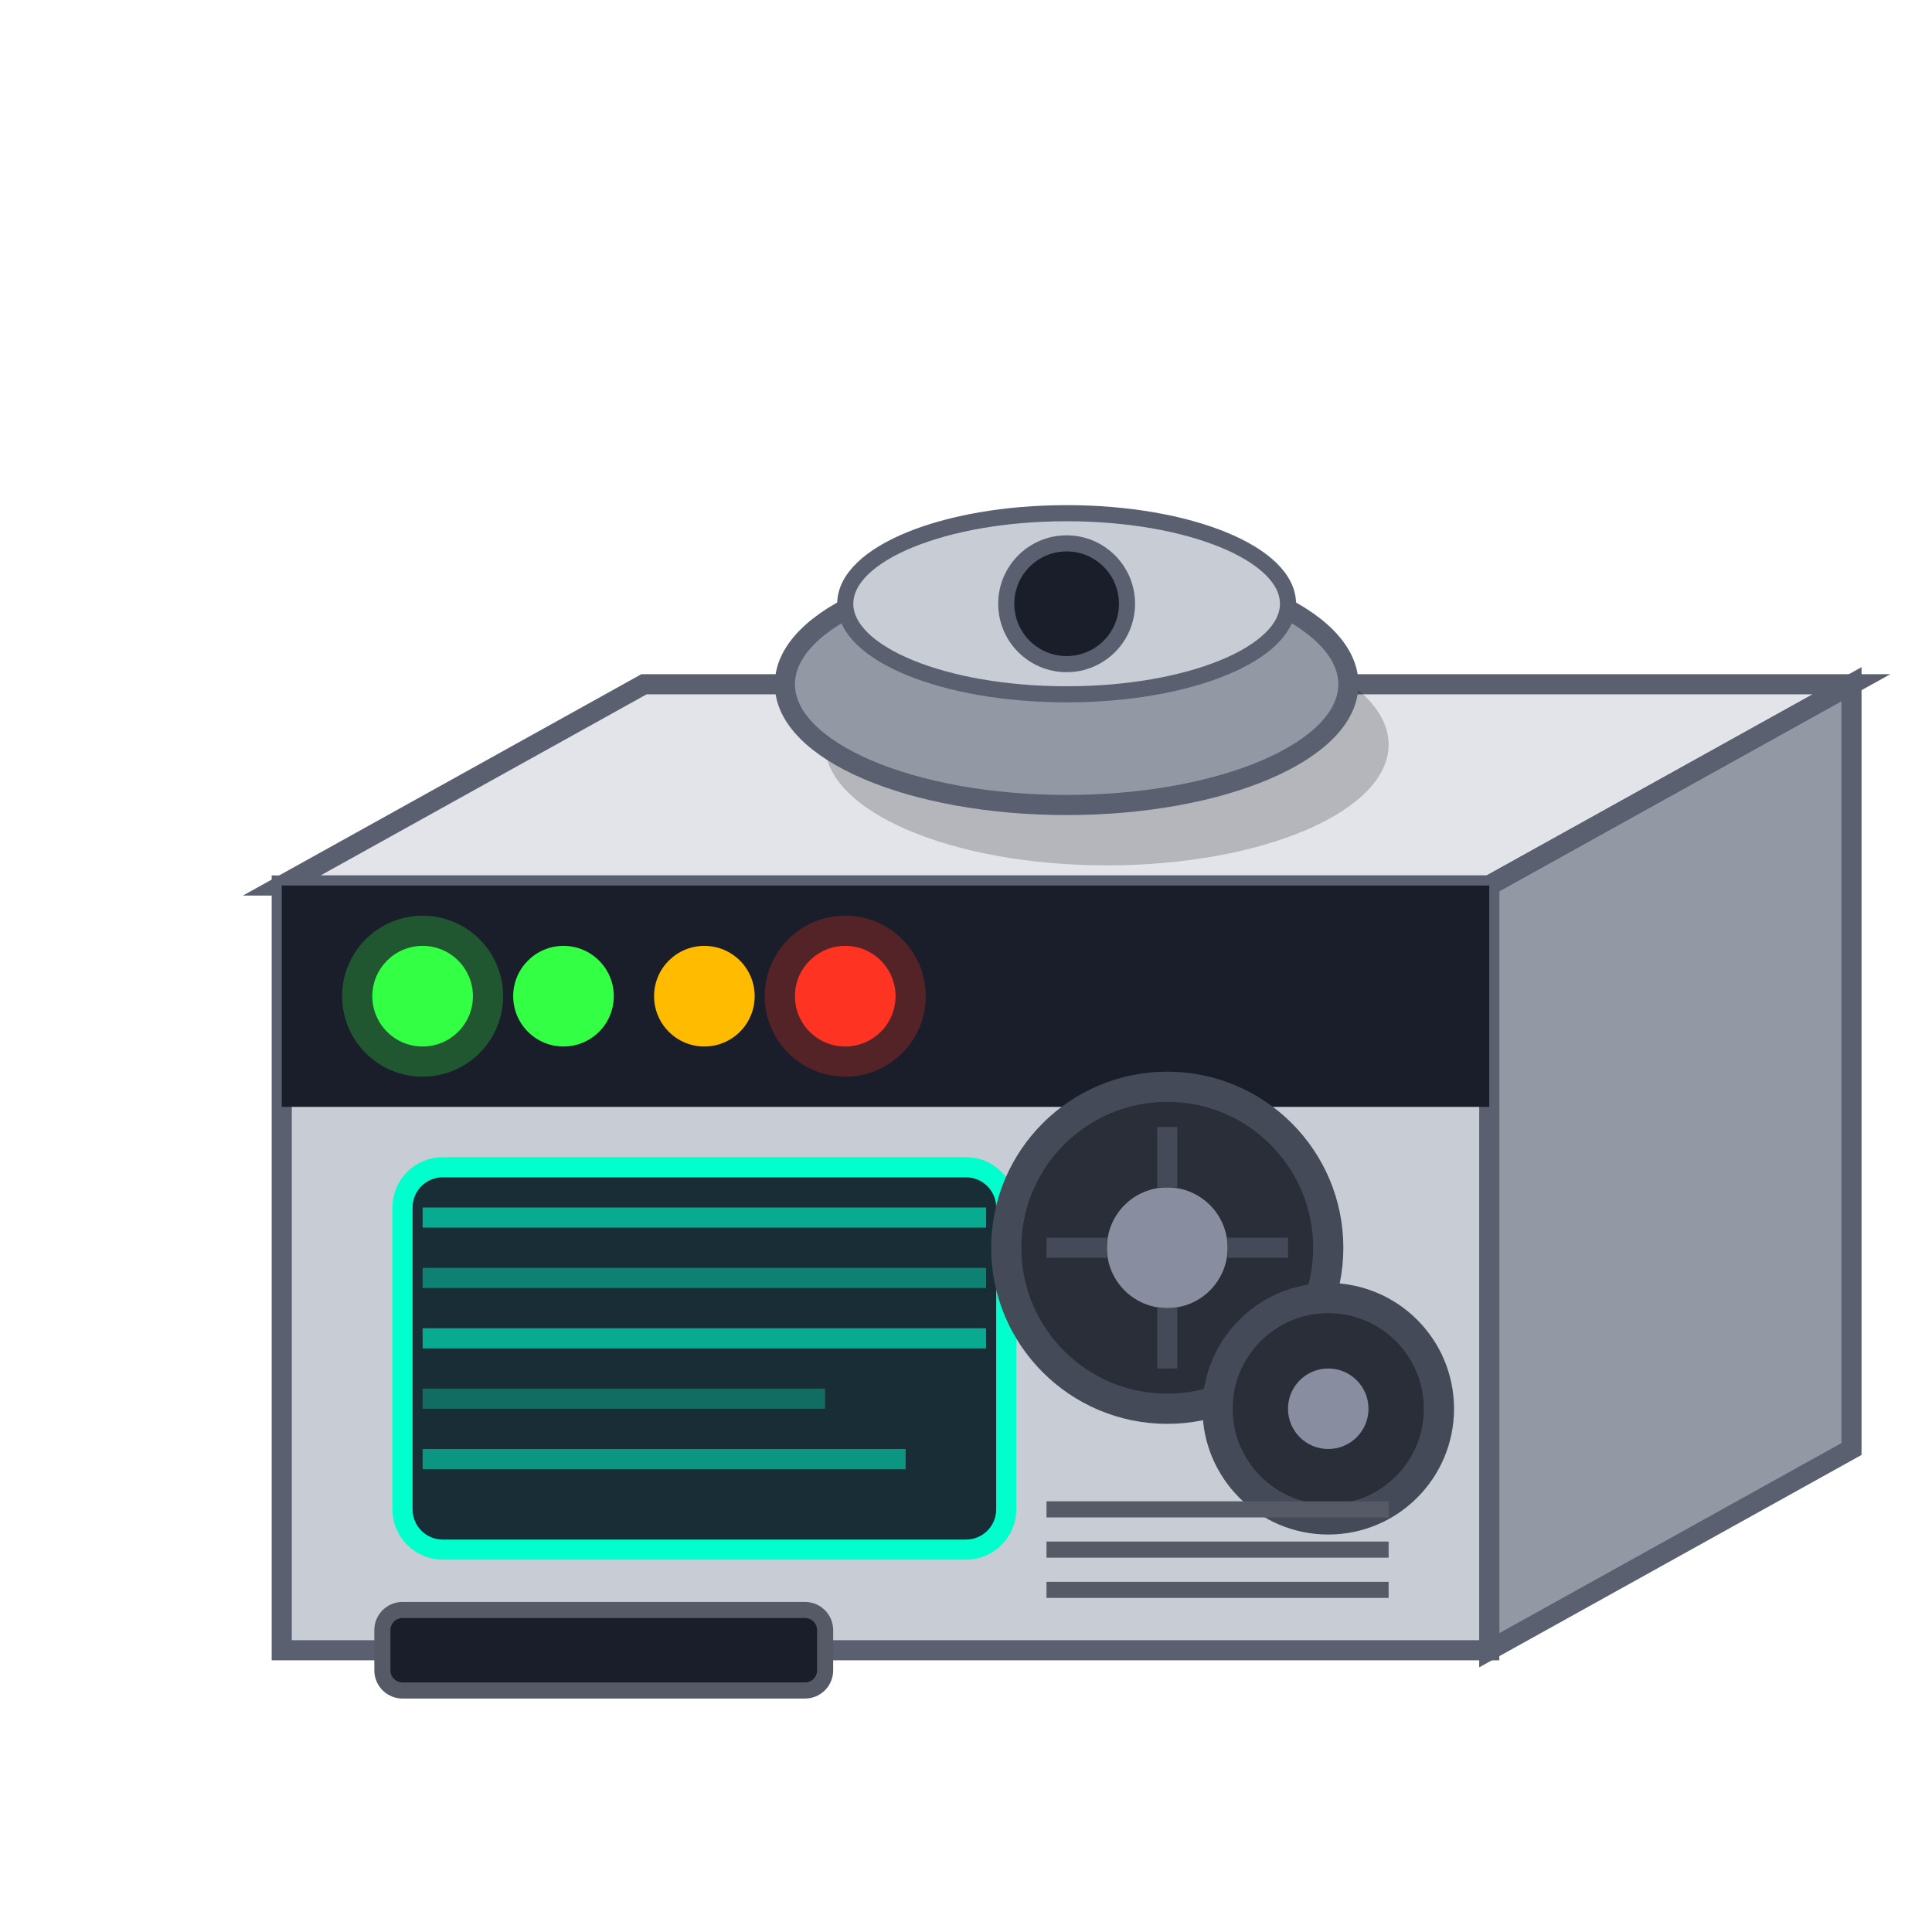
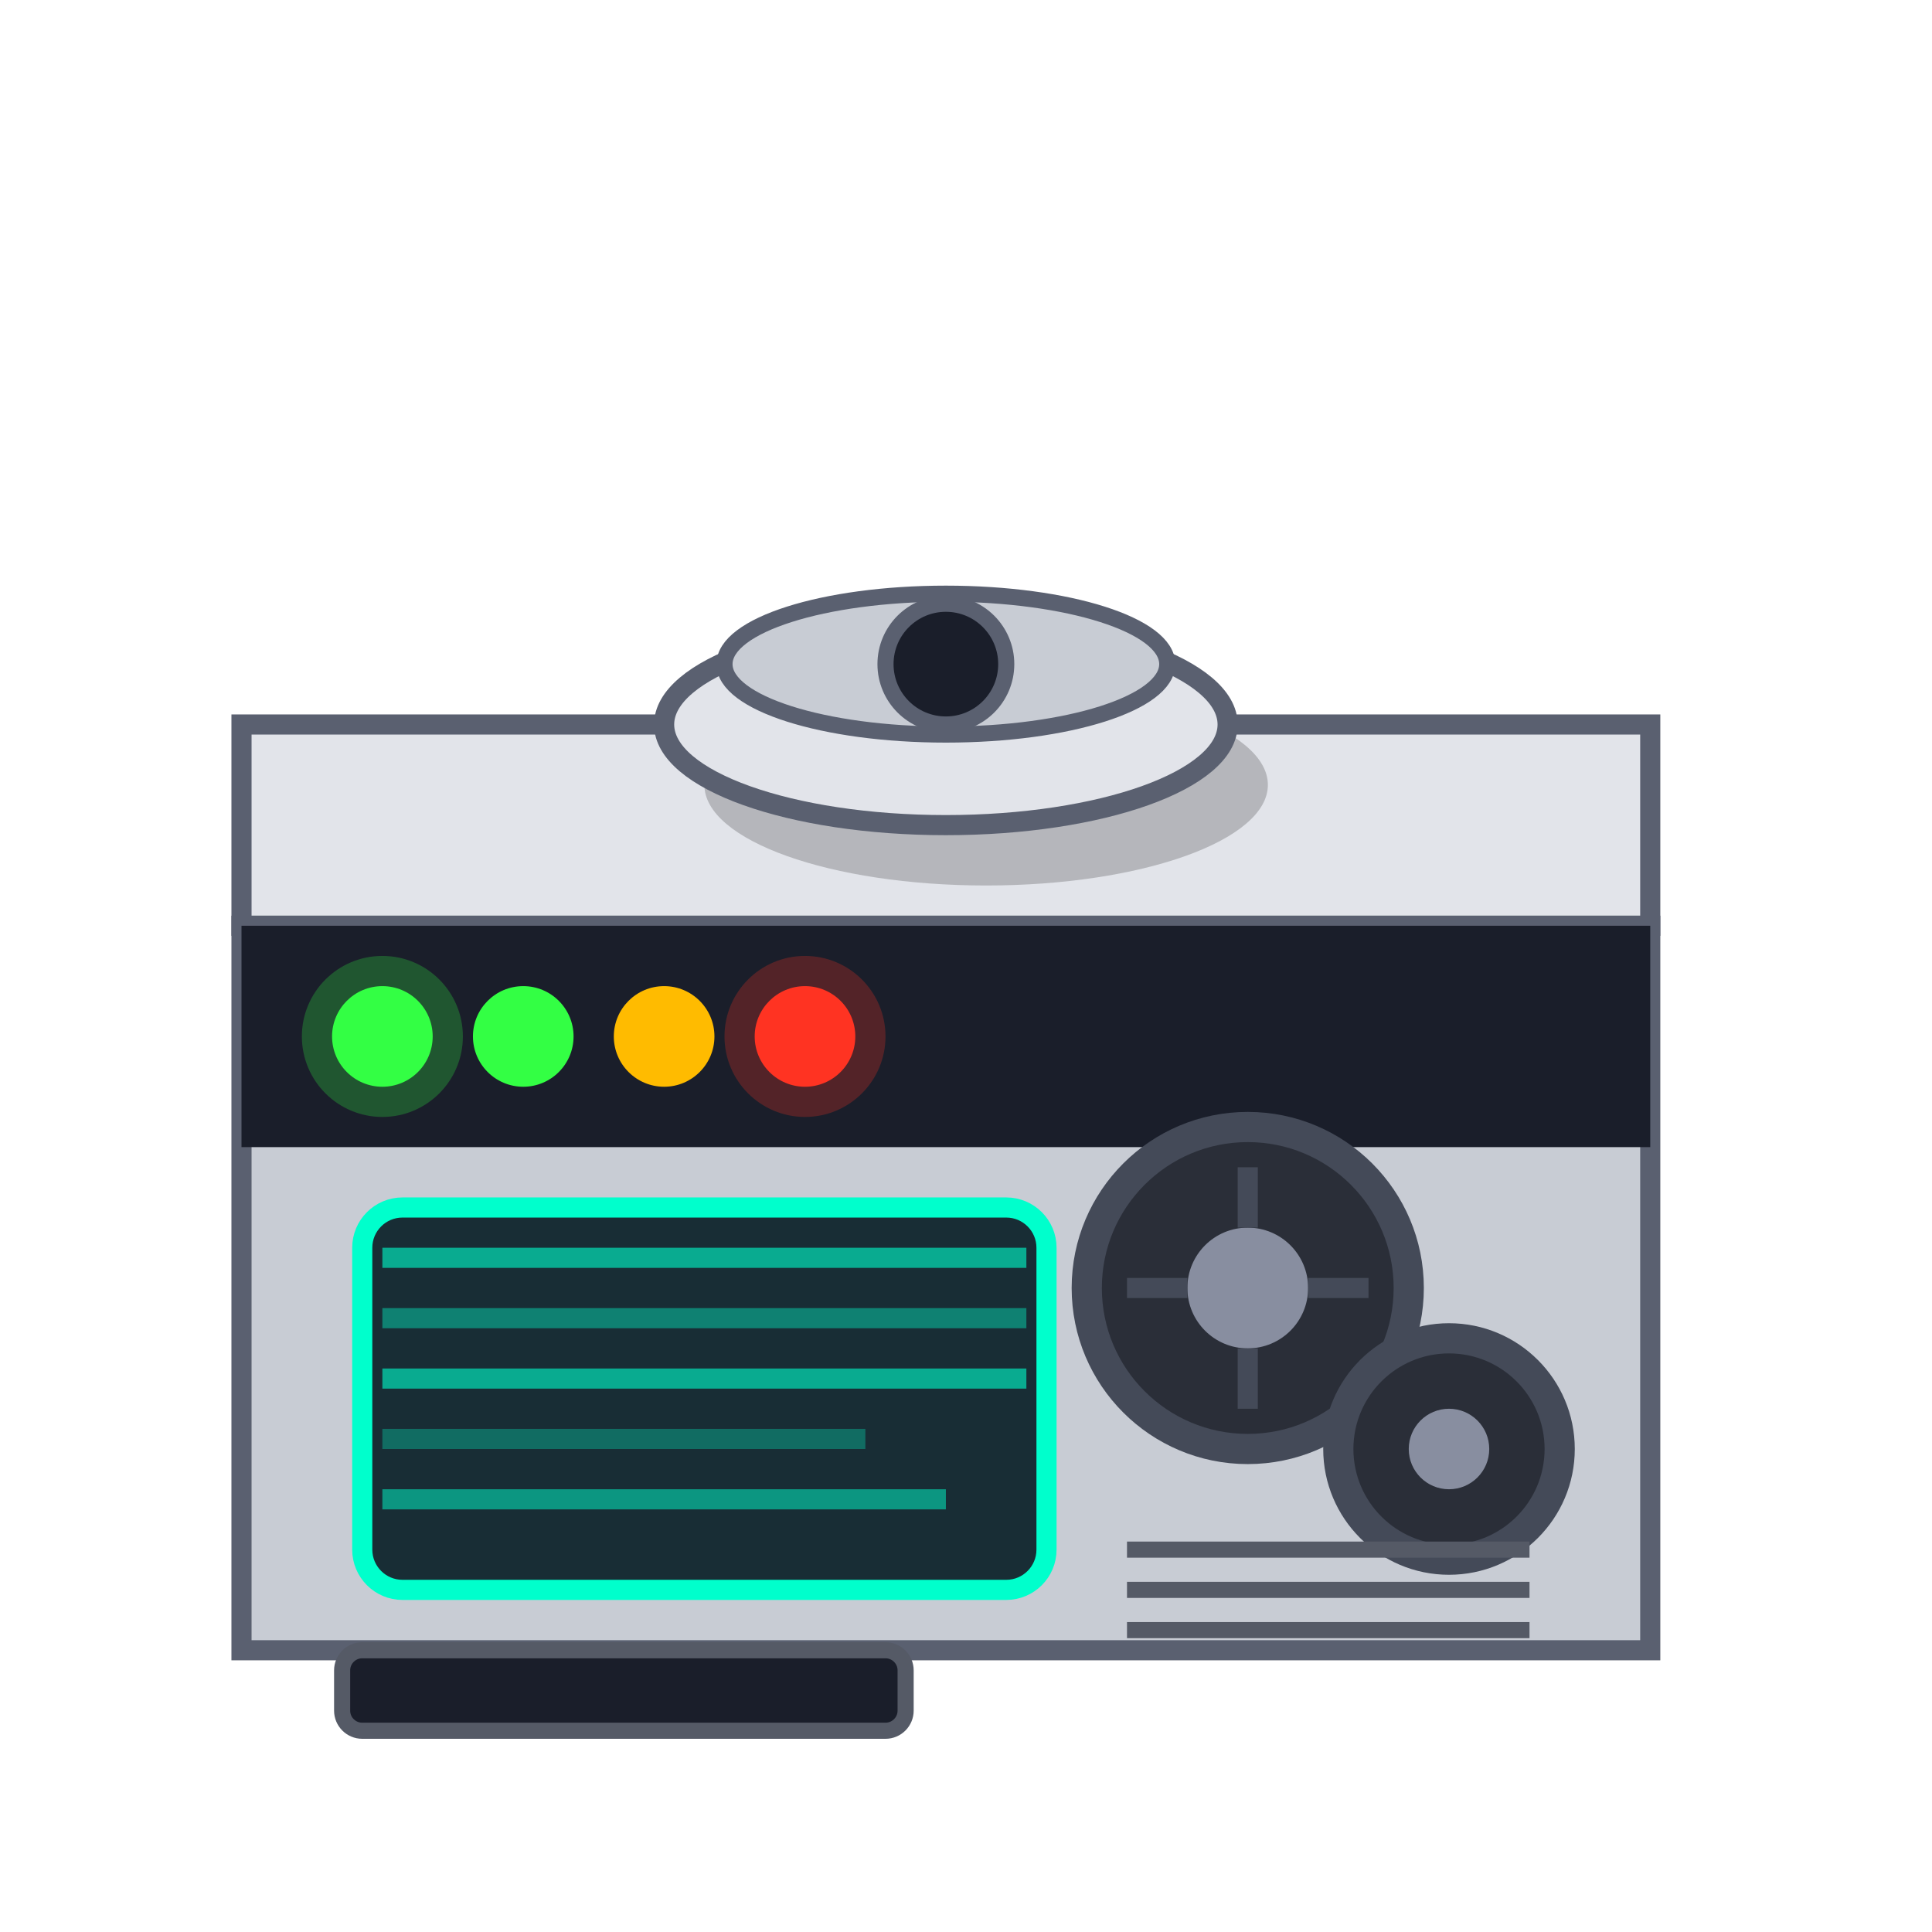
<svg xmlns="http://www.w3.org/2000/svg" viewBox="0 0 96 96" width="96" height="96">
-   <polygon points="14,44 74,44 92,34 32,34" fill="#e2e4ea" stroke="#5a6070" stroke-width="1" />
-   <polygon points="74,44 74,82 92,72 92,34" fill="#9298a4" stroke="#5a6070" stroke-width="1" />
-   <rect x="14" y="44" width="60" height="38" fill="#c8ccd4" stroke="#5a6070" stroke-width="1" />
-   <rect x="14" y="44" width="60" height="11" fill="#1a1e2a" stroke="none" />
-   <circle cx="21" cy="49.5" r="2.5" fill="#33ff44" />
-   <circle cx="28" cy="49.5" r="2.5" fill="#33ff44" />
-   <circle cx="35" cy="49.5" r="2.5" fill="#ffbb00" />
-   <circle cx="42" cy="49.5" r="2.5" fill="#ff3322" />
-   <circle cx="21" cy="49.5" r="4" fill="#33ff44" opacity="0.25" />
-   <circle cx="42" cy="49.5" r="4" fill="#ff3322" opacity="0.25" />
-   <rect x="20" y="58" width="30" height="19" rx="2" fill="#1a1e2a" stroke="#00ffcc" stroke-width="1" />
-   <rect x="21" y="60" width="28" height="1" fill="#00ffcc" opacity="0.6" />
-   <rect x="21" y="63" width="28" height="1" fill="#00ffcc" opacity="0.4" />
-   <rect x="21" y="66" width="28" height="1" fill="#00ffcc" opacity="0.6" />
-   <rect x="21" y="69" width="20" height="1" fill="#00ffcc" opacity="0.3" />
-   <rect x="21" y="72" width="24" height="1" fill="#00ffcc" opacity="0.5" />
-   <rect x="20" y="58" width="30" height="19" rx="2" fill="#00ffcc" opacity="0.07" />
-   <circle cx="58" cy="62" r="8" fill="#2a2e38" stroke="#444a58" stroke-width="1.5" />
-   <circle cx="58" cy="62" r="3" fill="#888ea0" />
-   <line x1="58" y1="56" x2="58" y2="59" stroke="#444a58" stroke-width="1" />
-   <line x1="58" y1="65" x2="58" y2="68" stroke="#444a58" stroke-width="1" />
-   <line x1="52" y1="62" x2="55" y2="62" stroke="#444a58" stroke-width="1" />
-   <line x1="61" y1="62" x2="64" y2="62" stroke="#444a58" stroke-width="1" />
-   <circle cx="66" cy="70" r="5.5" fill="#2a2e38" stroke="#444a58" stroke-width="1.5" />
-   <circle cx="66" cy="70" r="2" fill="#888ea0" />
-   <rect x="52" y="61" width="18" height="18" fill="none" stroke="none" />
-   <line x1="52" y1="79" x2="69" y2="79" stroke="#555a66" stroke-width="0.8" />
-   <line x1="52" y1="77" x2="69" y2="77" stroke="#555a66" stroke-width="0.8" />
-   <line x1="52" y1="75" x2="69" y2="75" stroke="#555a66" stroke-width="0.8" />
-   <rect x="19" y="80" width="22" height="4" rx="1" fill="#1a1e2a" stroke="#555a66" stroke-width="0.8" />
-   <ellipse cx="55" cy="37" rx="14" ry="6" fill="#00000033" />
-   <ellipse cx="53" cy="34" rx="14" ry="6" fill="#9298a4" stroke="#5a6070" stroke-width="1" />
-   <ellipse cx="53" cy="30" rx="11" ry="4.5" fill="#c8ccd4" stroke="#5a6070" stroke-width="0.8" />
-   <circle cx="53" cy="30" r="3" fill="#1a1e2a" stroke="#5a6070" stroke-width="0.8" />
+   <polygon points="12,46 82,46 82,36 12,36" fill="#e2e4ea" stroke="#5a6070" stroke-width="1" />
+   <rect x="12" y="46" width="70" height="36" fill="#c8ccd4" stroke="#5a6070" stroke-width="1" />
+   <rect x="12" y="46" width="70" height="11" fill="#1a1e2a" stroke="none" />
+   <circle cx="19" cy="51.5" r="2.5" fill="#33ff44" />
+   <circle cx="26" cy="51.5" r="2.5" fill="#33ff44" />
+   <circle cx="33" cy="51.5" r="2.5" fill="#ffbb00" />
+   <circle cx="40" cy="51.5" r="2.5" fill="#ff3322" />
+   <circle cx="19" cy="51.5" r="4" fill="#33ff44" opacity="0.25" />
+   <circle cx="40" cy="51.5" r="4" fill="#ff3322" opacity="0.25" />
+   <rect x="18" y="60" width="34" height="19" rx="2" fill="#1a1e2a" stroke="#00ffcc" stroke-width="1" />
+   <rect x="19" y="62" width="32" height="1" fill="#00ffcc" opacity="0.6" />
+   <rect x="19" y="65" width="32" height="1" fill="#00ffcc" opacity="0.4" />
+   <rect x="19" y="68" width="32" height="1" fill="#00ffcc" opacity="0.6" />
+   <rect x="19" y="71" width="24" height="1" fill="#00ffcc" opacity="0.3" />
+   <rect x="19" y="74" width="28" height="1" fill="#00ffcc" opacity="0.5" />
+   <rect x="18" y="60" width="34" height="19" rx="2" fill="#00ffcc" opacity="0.07" />
+   <circle cx="62" cy="64" r="8" fill="#2a2e38" stroke="#444a58" stroke-width="1.5" />
+   <circle cx="62" cy="64" r="3" fill="#888ea0" />
+   <line x1="62" y1="58" x2="62" y2="61" stroke="#444a58" stroke-width="1" />
+   <line x1="62" y1="67" x2="62" y2="70" stroke="#444a58" stroke-width="1" />
+   <line x1="56" y1="64" x2="59" y2="64" stroke="#444a58" stroke-width="1" />
+   <line x1="65" y1="64" x2="68" y2="64" stroke="#444a58" stroke-width="1" />
+   <circle cx="72" cy="72" r="5.5" fill="#2a2e38" stroke="#444a58" stroke-width="1.5" />
+   <circle cx="72" cy="72" r="2" fill="#888ea0" />
+   <line x1="56" y1="81" x2="76" y2="81" stroke="#555a66" stroke-width="0.8" />
+   <line x1="56" y1="79" x2="76" y2="79" stroke="#555a66" stroke-width="0.8" />
+   <line x1="56" y1="77" x2="76" y2="77" stroke="#555a66" stroke-width="0.8" />
+   <rect x="17" y="82" width="28" height="4" rx="1" fill="#1a1e2a" stroke="#555a66" stroke-width="0.8" />
+   <ellipse cx="49" cy="39" rx="14" ry="5" fill="#00000033" />
+   <ellipse cx="47" cy="36" rx="14" ry="5" fill="#e2e4ea" stroke="#5a6070" stroke-width="1" />
+   <ellipse cx="47" cy="33" rx="11" ry="3.5" fill="#c8ccd4" stroke="#5a6070" stroke-width="0.8" />
+   <circle cx="47" cy="33" r="3" fill="#1a1e2a" stroke="#5a6070" stroke-width="0.8" />
</svg>
